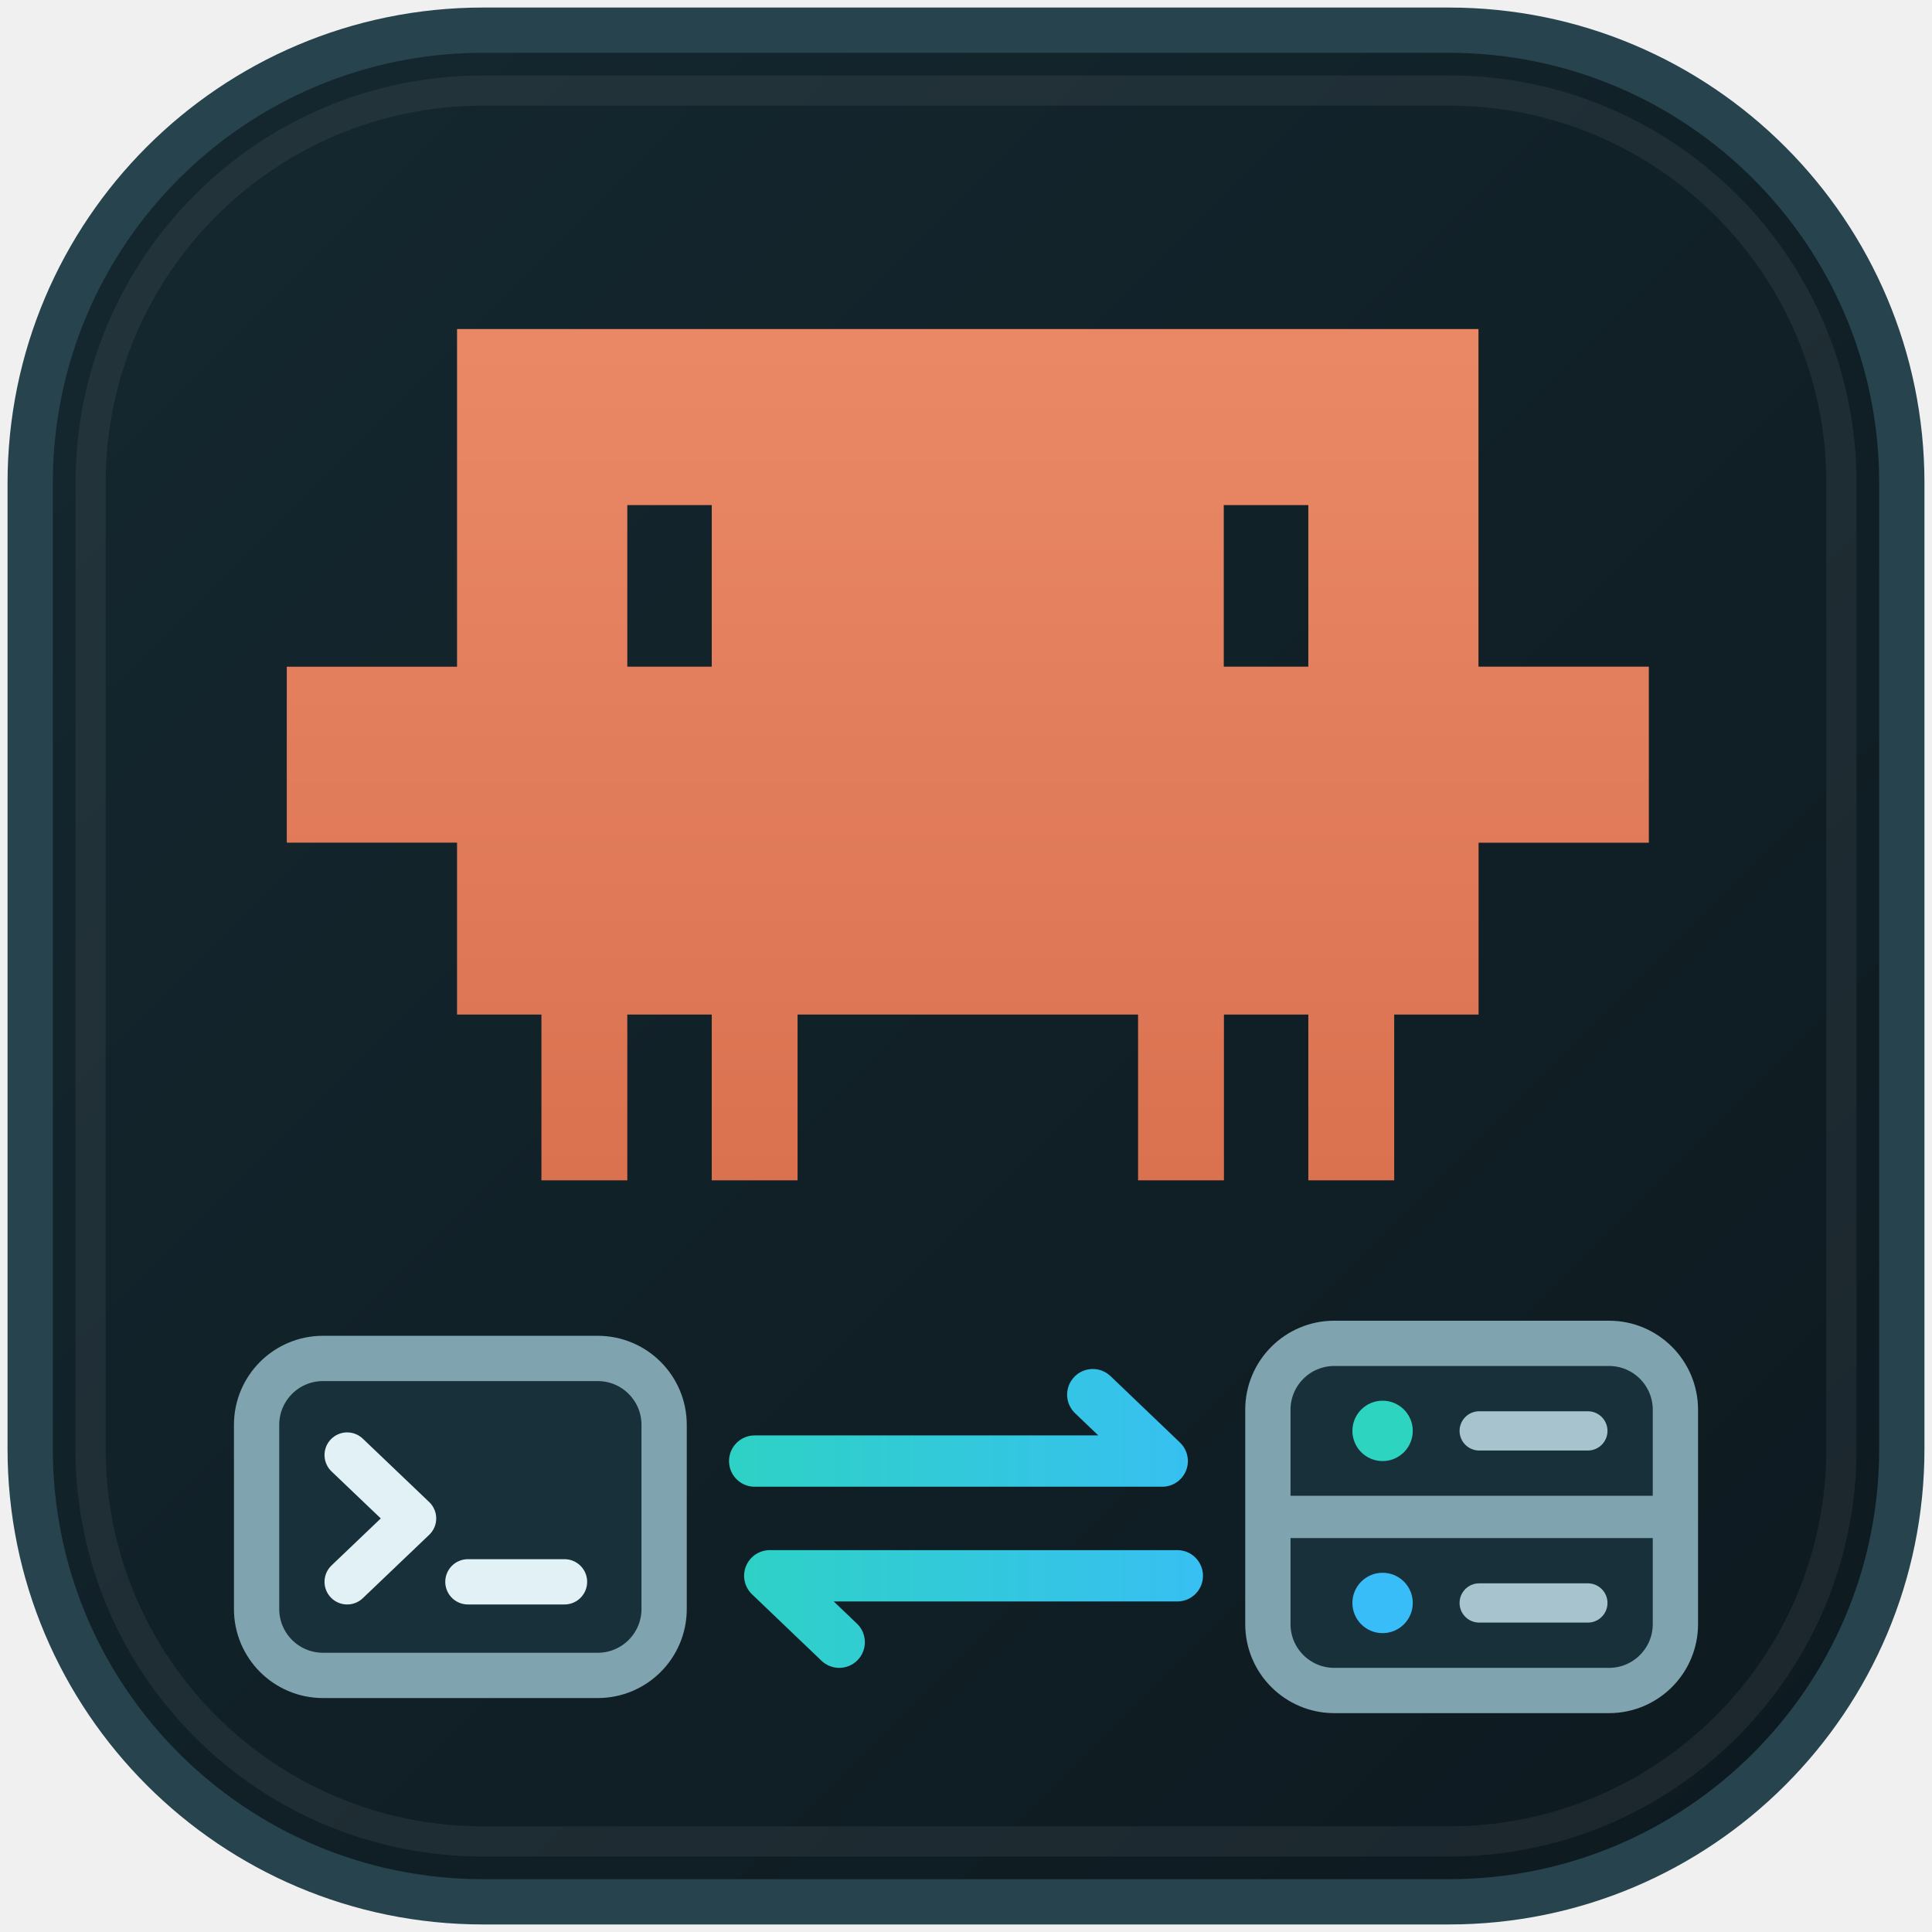
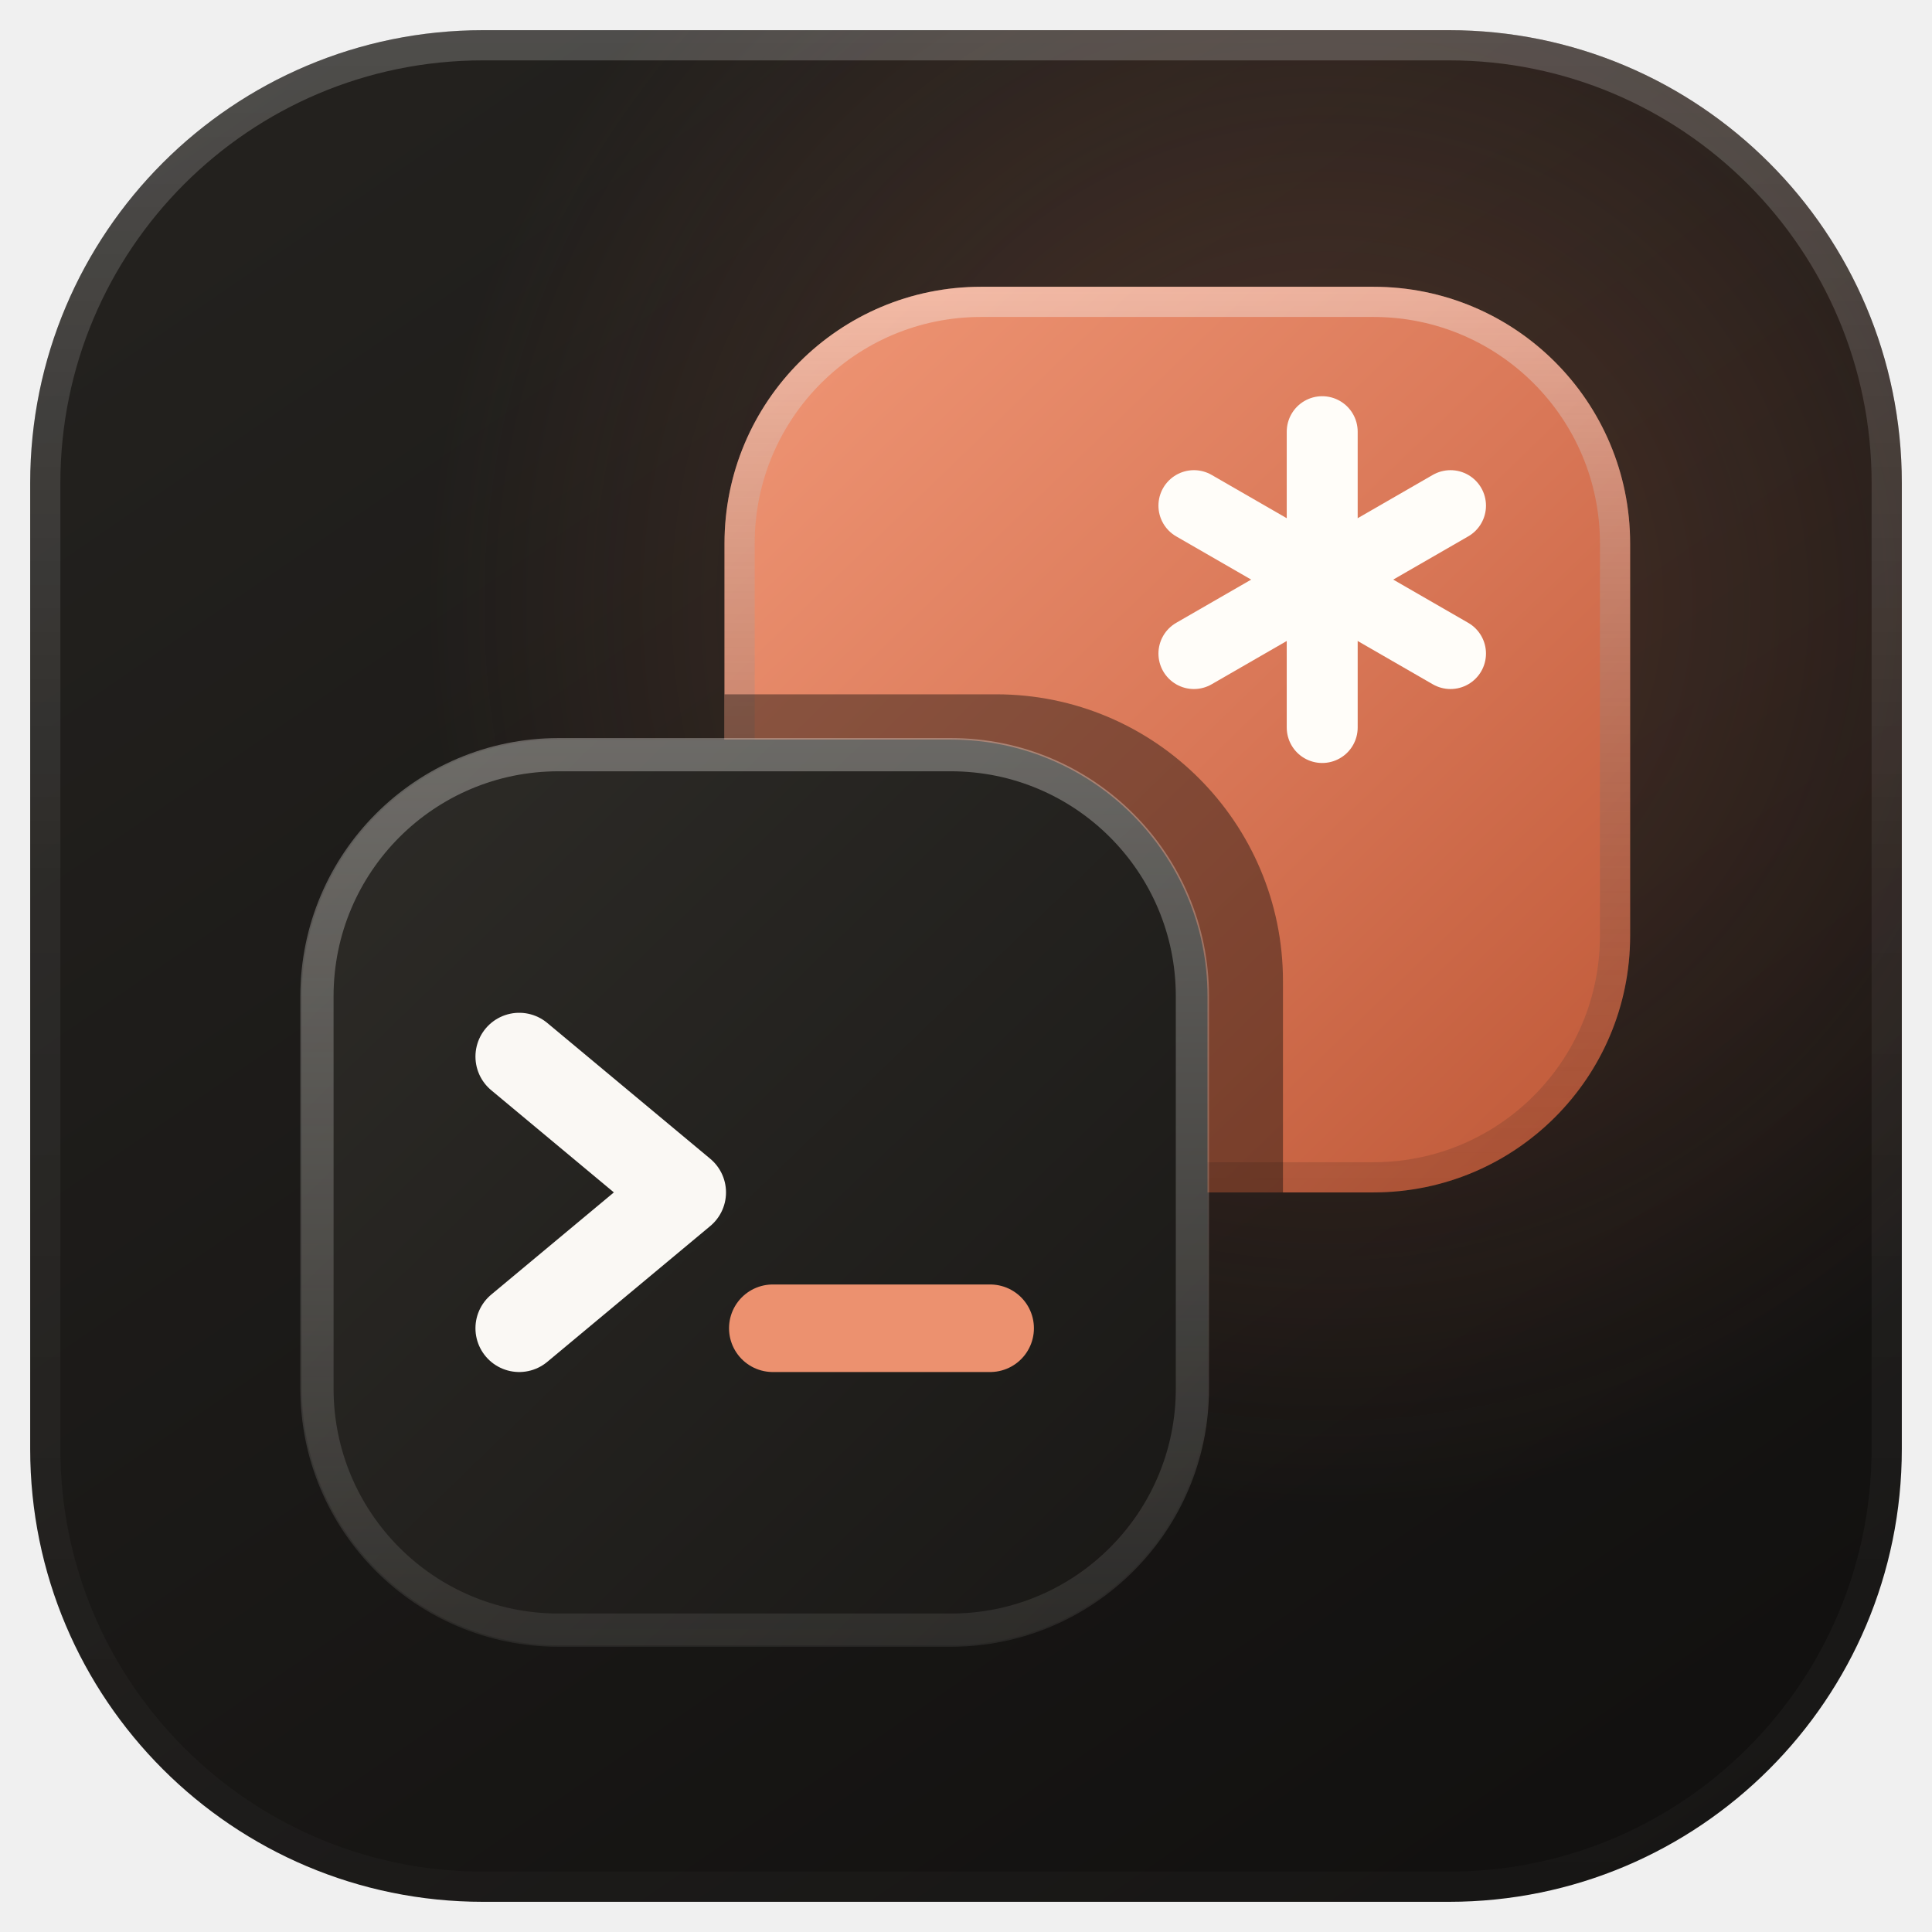
- <svg xmlns="http://www.w3.org/2000/svg" width="80" height="80" viewBox="0 0 64 64" role="img" aria-labelledby="title desc">
+ <svg xmlns="http://www.w3.org/2000/svg" width="80" height="80" viewBox="0 0 64 64" fill="none" role="img" aria-labelledby="title desc">
  <defs>
-     <linearGradient id="bg" x1="0" y1="0" x2="64" y2="64" gradientUnits="userSpaceOnUse">
-       <stop offset="0%" stop-color="#152830" />
-       <stop offset="100%" stop-color="#0D191F" />
+     <linearGradient id="bg" x1="10" y1="0" x2="54" y2="64" gradientUnits="userSpaceOnUse">
+       <stop offset="0%" stop-color="#24221F" />
+       <stop offset="100%" stop-color="#11100F" />
    </linearGradient>
-     <linearGradient id="clawd" x1="12" y1="4" x2="12" y2="21" gradientUnits="userSpaceOnUse">
-       <stop offset="0%" stop-color="#EB8A68" />
-       <stop offset="100%" stop-color="#D9704E" />
+     <radialGradient id="glow" cx="44" cy="20" r="30" gradientUnits="userSpaceOnUse">
+       <stop offset="0%" stop-color="#D97757" stop-opacity="0.26" />
+       <stop offset="100%" stop-color="#D97757" stop-opacity="0" />
+     </radialGradient>
+     <linearGradient id="outerRim" x1="32" y1="1" x2="32" y2="63" gradientUnits="userSpaceOnUse">
+       <stop offset="0%" stop-color="#FFFFFF" stop-opacity="0.20" />
+       <stop offset="45%" stop-color="#FFFFFF" stop-opacity="0.06" />
+       <stop offset="100%" stop-color="#FFFFFF" stop-opacity="0.02" />
    </linearGradient>
-     <linearGradient id="link" x1="22" y1="50" x2="42" y2="50" gradientUnits="userSpaceOnUse">
-       <stop offset="0%" stop-color="#2DD4BF" />
-       <stop offset="100%" stop-color="#38BDF8" />
+     <linearGradient id="vpsTile" x1="24" y1="9" x2="54" y2="40" gradientUnits="userSpaceOnUse">
+       <stop offset="0%" stop-color="#F19877" />
+       <stop offset="52%" stop-color="#D97757" />
+       <stop offset="100%" stop-color="#BD5736" />
    </linearGradient>
+     <linearGradient id="vpsRim" x1="39" y1="9.5" x2="39" y2="39.5" gradientUnits="userSpaceOnUse">
+       <stop offset="0%" stop-color="#FFFFFF" stop-opacity="0.38" />
+       <stop offset="100%" stop-color="#000000" stop-opacity="0.12" />
+     </linearGradient>
+     <linearGradient id="localTile" x1="10" y1="24" x2="40" y2="55" gradientUnits="userSpaceOnUse">
+       <stop offset="0%" stop-color="#2E2C28" />
+       <stop offset="100%" stop-color="#181715" />
+     </linearGradient>
+     <linearGradient id="localRim" x1="25" y1="24.5" x2="25" y2="54.5" gradientUnits="userSpaceOnUse">
+       <stop offset="0%" stop-color="#FAF8F4" stop-opacity="0.32" />
+       <stop offset="100%" stop-color="#FAF8F4" stop-opacity="0.08" />
+     </linearGradient>
+     <clipPath id="vpsClip">
+       <rect x="24" y="9.5" width="30" height="30" rx="8.5" />
+     </clipPath>
  </defs>
-   <rect x="1" y="1" width="62" height="62" rx="15" fill="url(#bg)" stroke="#26434E" stroke-width="1.5" />
-   <rect x="3" y="3" width="58" height="58" rx="13" fill="none" stroke="#FFFFFF" stroke-opacity="0.06" stroke-width="1" />
-   <g transform="translate(9.5 1.5) scale(1.88)">
-     <path clip-rule="evenodd" d="M20.998 10.949H24v3.102h-3v3.028h-1.487V20H18v-2.921h-1.487V20H15v-2.921H9V20H7.488v-2.921H6V20H4.487v-2.921H3V14.05H0V10.95h3V5h17.998v5.949zM6 10.949h1.488V8.102H6v2.847zm10.51 0H18V8.102h-1.49v2.847z" fill="url(#clawd)" fill-rule="evenodd" />
+   <rect x="1" y="1" width="62" height="62" rx="15" fill="url(#bg)" />
+   <rect x="1" y="1" width="62" height="62" rx="15" fill="url(#glow)" />
+   <rect x="1.5" y="1.5" width="61" height="61" rx="14.5" stroke="url(#outerRim)" stroke-width="1" />
+   <rect x="24" y="9.5" width="30" height="30" rx="8.5" fill="url(#vpsTile)" />
+   <rect x="24.5" y="10" width="29" height="29" rx="8" stroke="url(#vpsRim)" stroke-width="1" />
+   <g transform="translate(43.8 19.2)" stroke="#FFFDF9" stroke-width="2.35" stroke-linecap="round">
+     <line x1="0" y1="-4.9" x2="0" y2="4.9" />
+     <line x1="-4.25" y1="-2.45" x2="4.25" y2="2.45" />
+     <line x1="4.25" y1="-2.45" x2="-4.25" y2="2.45" />
  </g>
-   <g fill="none" stroke-linecap="round" stroke-linejoin="round">
-     <rect x="8.5" y="45" width="13.5" height="10.5" rx="2.2" fill="#17303A" stroke="#7FA4B0" stroke-width="1.5" />
-     <path d="m11.5 48.2 2.2 2.1-2.2 2.1m4 0h3.2" stroke="#E2F1F5" stroke-width="1.5" />
-     <path d="M25 48.4h13.5l-2.3-2.2M39 52.2H25.5l2.3 2.2" stroke="url(#link)" stroke-width="1.7" />
-     <rect x="42" y="44.5" width="13.5" height="11.5" rx="2.2" fill="#17303A" stroke="#7FA4B0" stroke-width="1.5" />
-     <path d="M42 50.25h13.5" stroke="#7FA4B0" stroke-width="1.4" />
-     <circle cx="45.8" cy="47.4" r="1" fill="#2DD4BF" />
-     <circle cx="45.8" cy="53.1" r="1" fill="#38BDF8" />
-     <path d="M49 47.4h3.6M49 53.1h3.6" stroke="#A7C4CE" stroke-width="1.3" />
+   <g clip-path="url(#vpsClip)">
+     <rect x="11.5" y="23" width="31" height="31" rx="9.5" fill="#0B0A09" fill-opacity="0.42" />
  </g>
+   <rect x="10" y="24.5" width="30" height="30" rx="8.5" fill="url(#localTile)" />
+   <rect x="10.5" y="25" width="29" height="29" rx="8" stroke="url(#localRim)" stroke-width="1.1" />
+   <path d="M17.2 35L22.6 39.5L17.2 44" stroke="#FAF8F4" stroke-width="2.9" stroke-linecap="round" stroke-linejoin="round" />
+   <line x1="25.6" y1="44" x2="32.8" y2="44" stroke="#EC916F" stroke-width="2.9" stroke-linecap="round" />
</svg>
